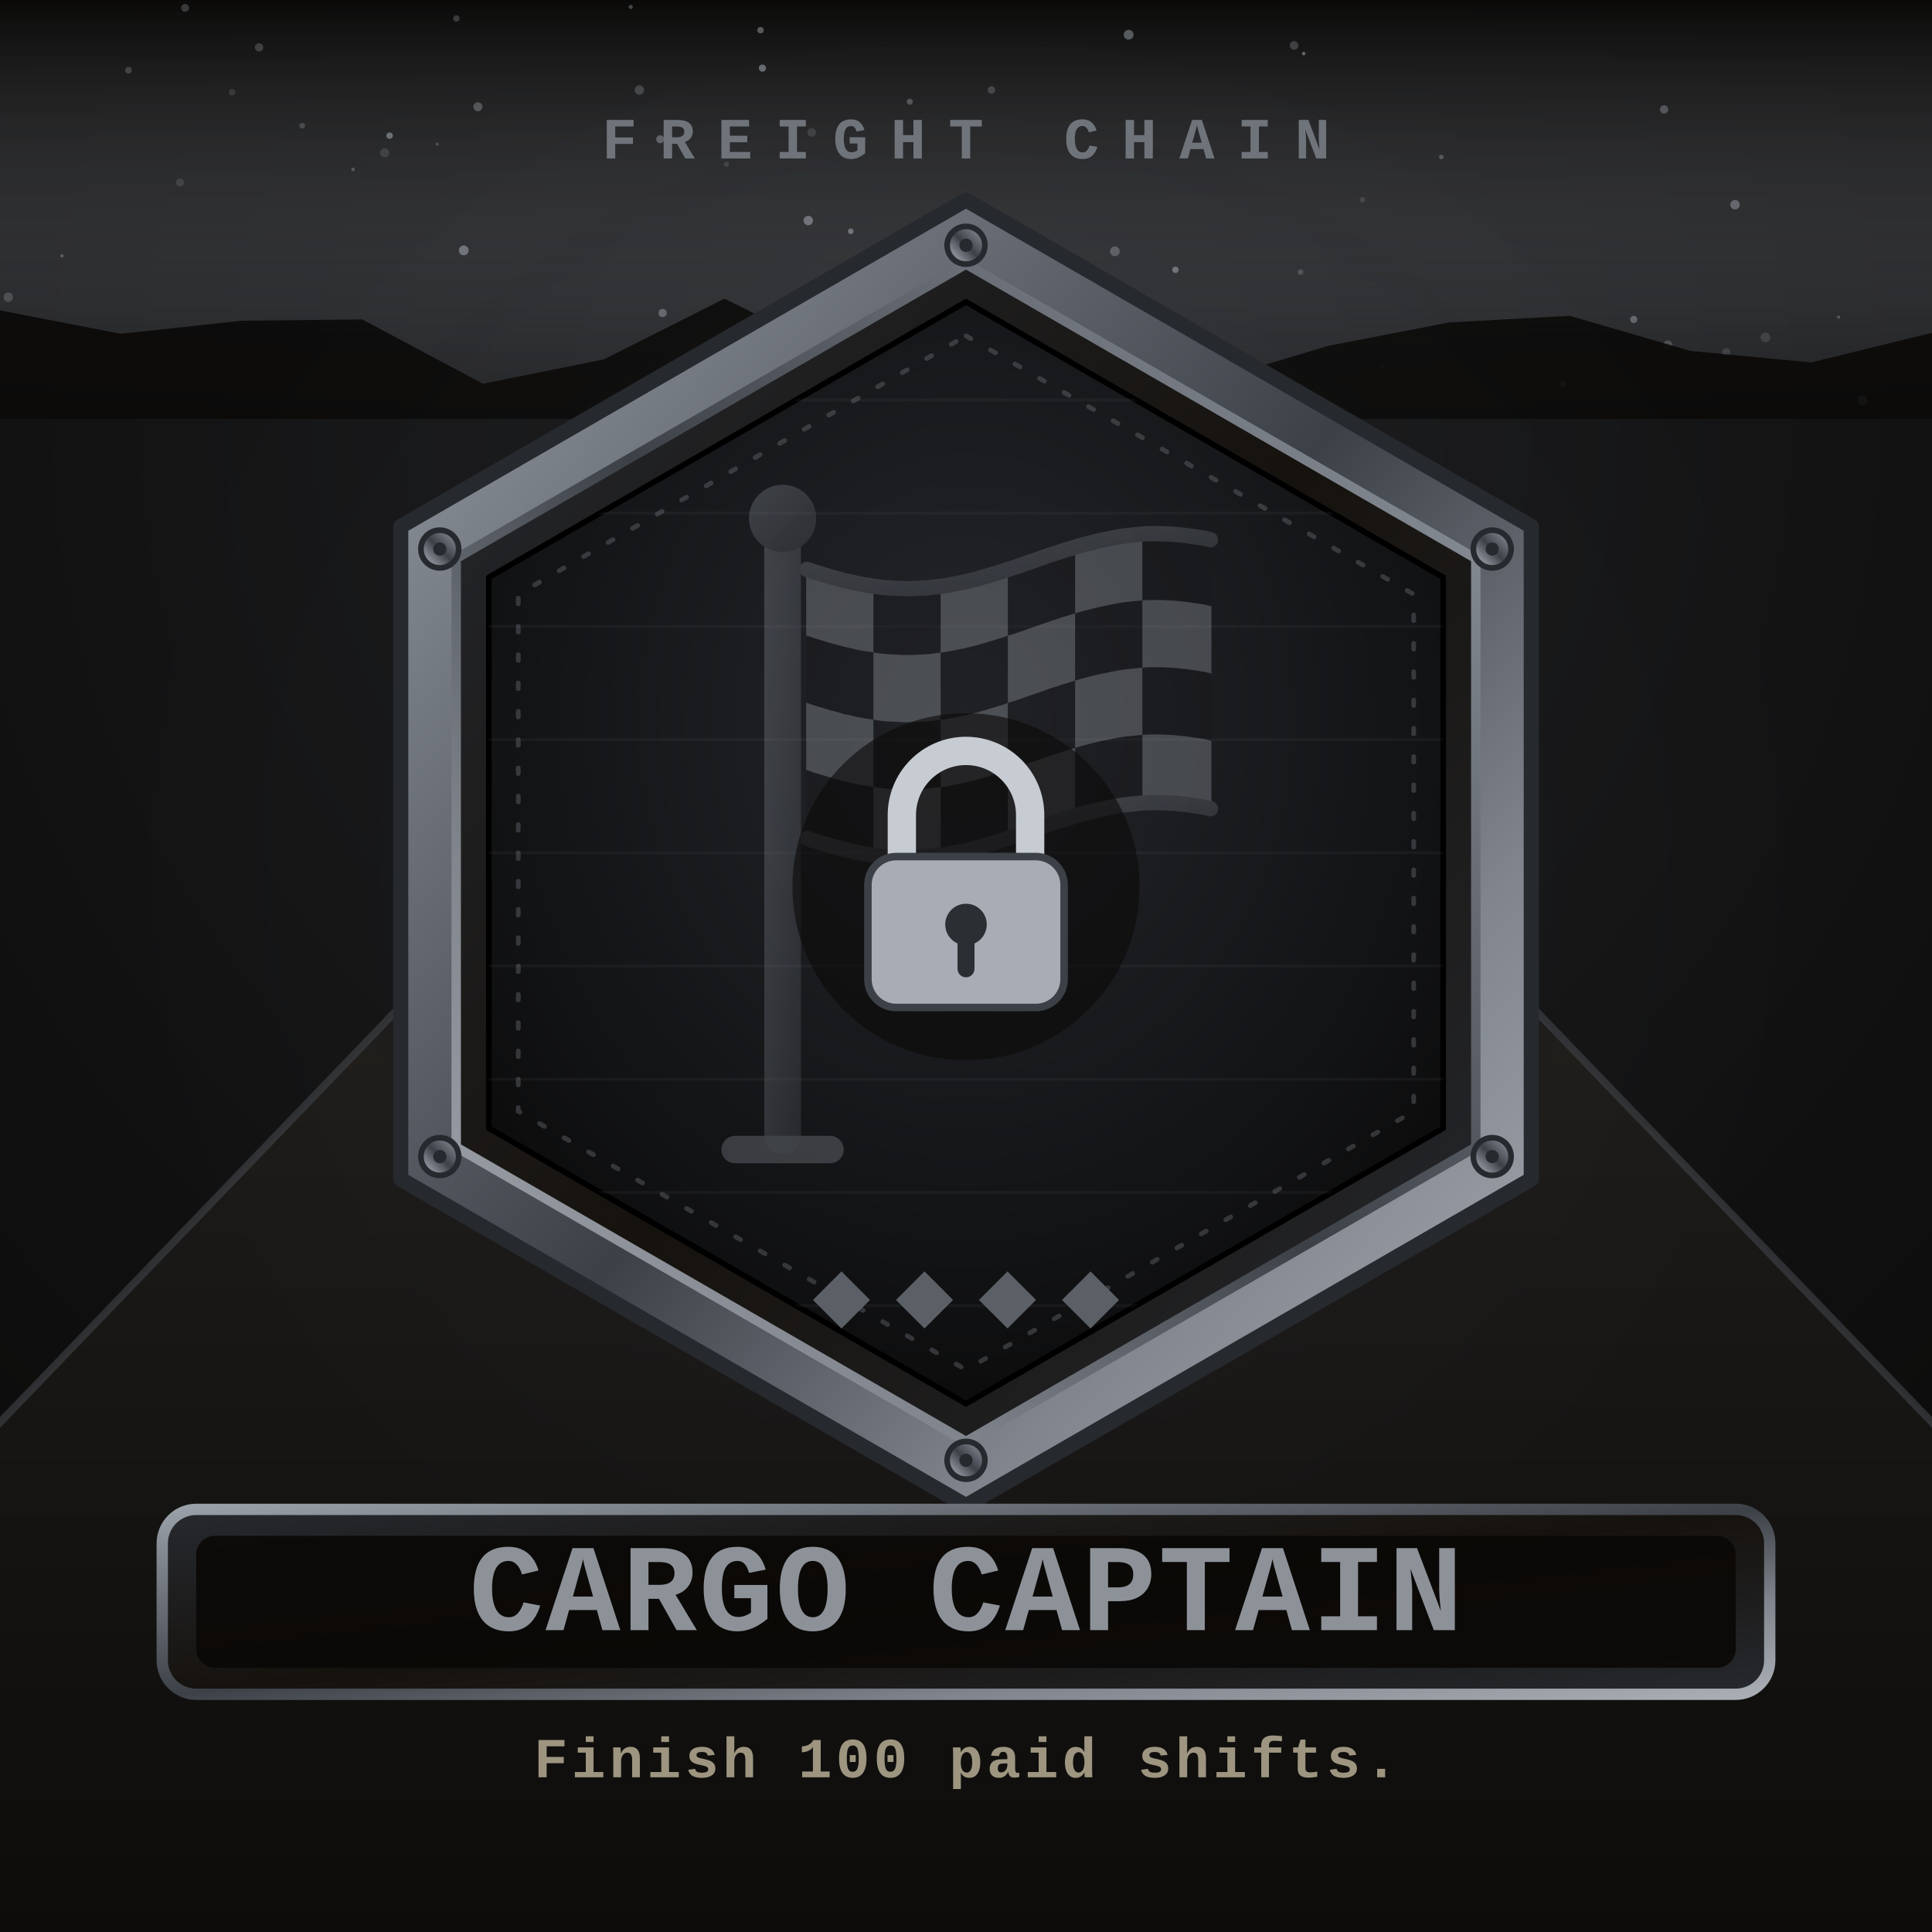
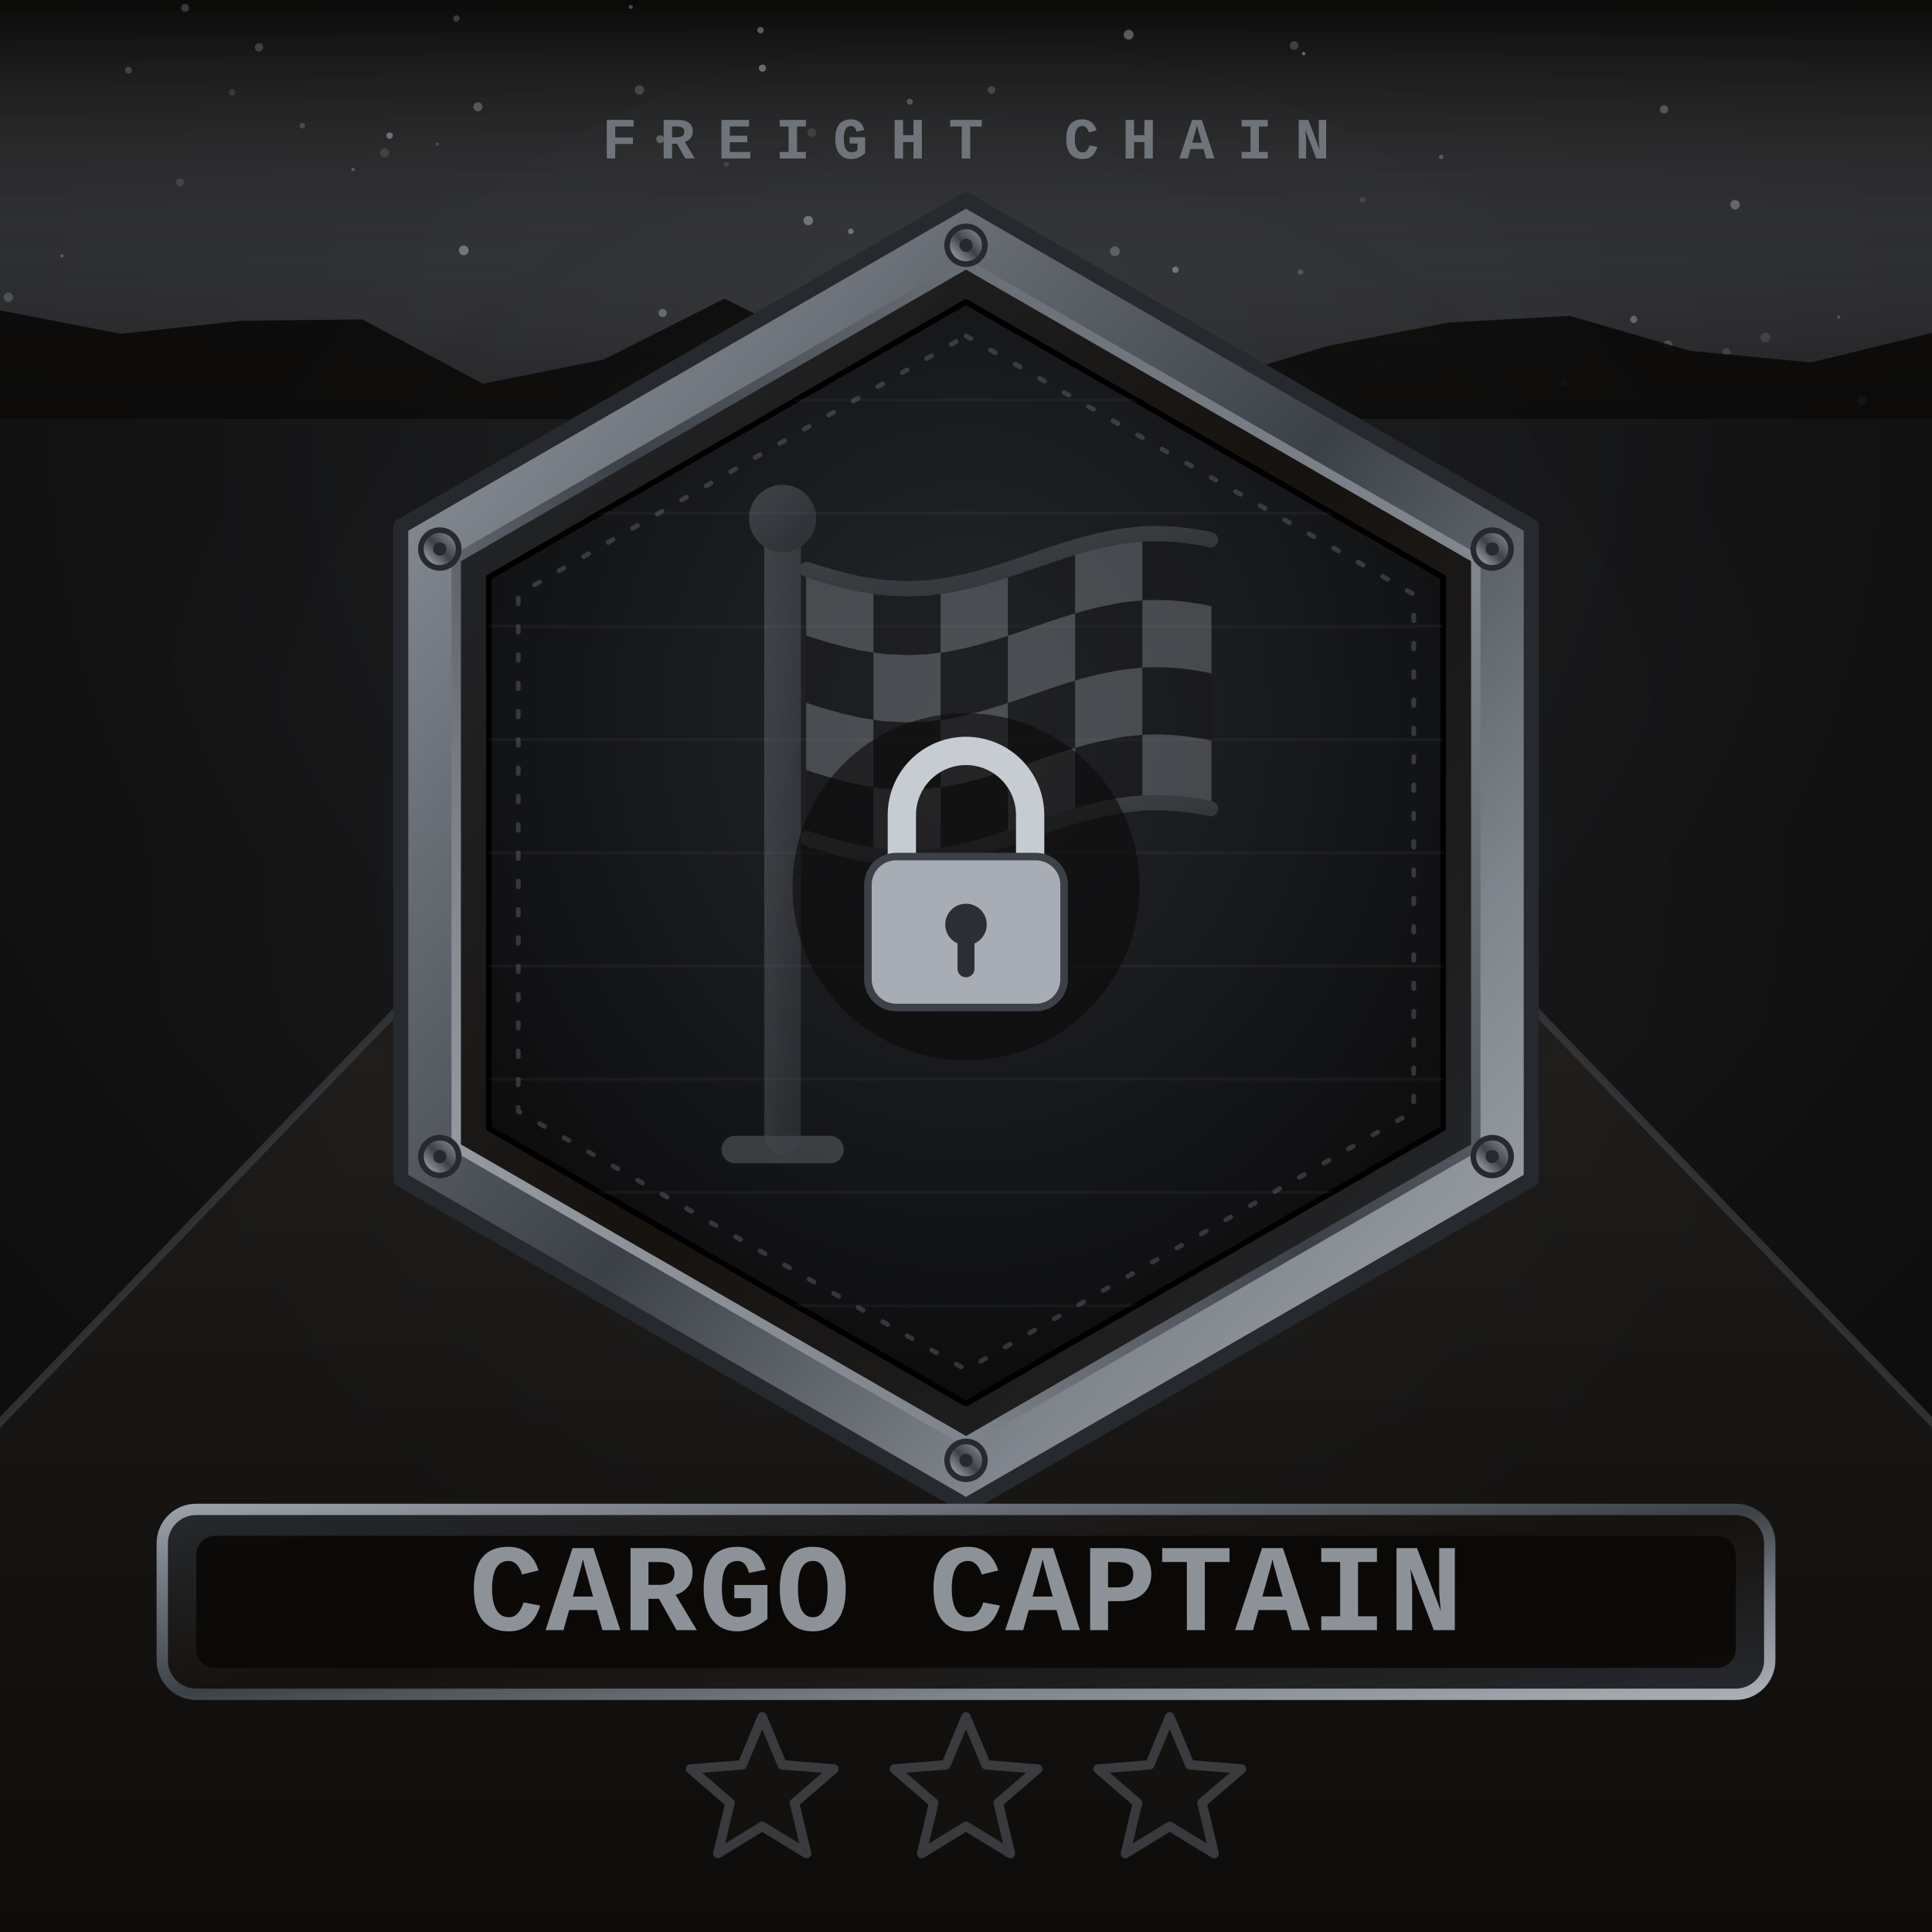
<svg xmlns="http://www.w3.org/2000/svg" width="1024" height="1024" viewBox="0 0 1024 1024" role="img" aria-label="Cargo Captain – Freight Chain achievement (locked)">
  <defs>
    <radialGradient id="bg" cx="50%" cy="22%" r="85%">
      <stop offset="0" stop-color="#1c1d20" />
      <stop offset="1" stop-color="#0b0a09" />
    </radialGradient>
    <linearGradient id="sky" x1="0" y1="0" x2="0" y2="1">
      <stop offset="0" stop-color="#0b0a09" />
      <stop offset="1" stop-color="#7b7f86" stop-opacity="0.1" />
    </linearGradient>
    <linearGradient id="road" x1="0" y1="0" x2="0" y2="1">
      <stop offset="0" stop-color="#2a2724" />
      <stop offset="1" stop-color="#0d0c0b" />
    </linearGradient>
    <linearGradient id="rim" x1="0" y1="0" x2="1" y2="1">
      <stop offset="0%" stop-color="#9aa0a8" />
      <stop offset="25%" stop-color="#6a6f77" />
      <stop offset="50%" stop-color="#3c4047" />
      <stop offset="75%" stop-color="#80858d" />
      <stop offset="100%" stop-color="#a9aeb5" />
    </linearGradient>
    <linearGradient id="rimB" x1="1" y1="0" x2="0" y2="1">
      <stop offset="0%" stop-color="#9aa0a8" />
      <stop offset="25%" stop-color="#6a6f77" />
      <stop offset="50%" stop-color="#3c4047" />
      <stop offset="75%" stop-color="#80858d" />
      <stop offset="100%" stop-color="#a9aeb5" />
    </linearGradient>
    <linearGradient id="bevel" x1="0" y1="0" x2="1" y2="1">
      <stop offset="0" stop-color="#26292e" />
      <stop offset=".5" stop-color="#16120e" />
      <stop offset="1" stop-color="#26292e" />
    </linearGradient>
    <radialGradient id="plate" cx="50%" cy="38%" r="75%">
      <stop offset="0" stop-color="#24262a" />
      <stop offset=".65" stop-color="#121315" />
      <stop offset="1" stop-color="#070605" />
    </radialGradient>
    <radialGradient id="halo" cx="50%" cy="50%" r="50%">
      <stop offset="0" stop-color="#7b7f86" stop-opacity="0.06" />
      <stop offset="1" stop-color="#7b7f86" stop-opacity="0" />
    </radialGradient>
    <linearGradient id="ga" x1="0" y1="0" x2="1" y2="1">
      <stop offset="0" stop-color="#8b9099" />
      <stop offset="1" stop-color="#4c5058" />
    </linearGradient>
    <linearGradient id="sheen" x1="0" y1="0" x2="1" y2="1">
      <stop offset="0" stop-color="#fff" stop-opacity="0" />
      <stop offset=".45" stop-color="#fff" stop-opacity="0" />
      <stop offset=".5" stop-color="#fff" stop-opacity="0" />
      <stop offset=".56" stop-color="#fff" stop-opacity="0" />
      <stop offset="1" stop-color="#fff" stop-opacity="0" />
    </linearGradient>
    <filter id="glow" x="-30%" y="-30%" width="160%" height="160%">
      <feGaussianBlur stdDeviation="9" result="b" />
      <feMerge>
        <feMergeNode in="b" />
        <feMergeNode in="SourceGraphic" />
      </feMerge>
    </filter>
  </defs>
  <rect width="1024" height="1024" fill="url(#bg)" />
  <rect width="1024" height="222" fill="url(#sky)" />
  <circle cx="506.8" cy="179.1" r="1.8" fill="#9aa0a8" opacity="0.2" />
  <circle cx="974.5" cy="168.1" r="0.8" fill="#9aa0a8" opacity="0.4" />
  <circle cx="590.9" cy="133.2" r="2.6" fill="#9aa0a8" opacity="0.4" />
  <circle cx="404.1" cy="36.1" r="1.9" fill="#9aa0a8" opacity="0.6" />
  <circle cx="403.1" cy="16" r="1.7" fill="#9aa0a8" opacity="0.5" />
  <circle cx="598.2" cy="18.4" r="2.6" fill="#9aa0a8" opacity="0.5" />
  <circle cx="123" cy="48.9" r="1.7" fill="#9aa0a8" opacity="0.2" />
  <circle cx="245.8" cy="132.7" r="2.6" fill="#9aa0a8" opacity="0.6" />
  <circle cx="334.3" cy="3.7" r="1.1" fill="#9aa0a8" opacity="0.4" />
  <circle cx="98.1" cy="4.2" r="2.1" fill="#9aa0a8" opacity="0.3" />
  <circle cx="482.2" cy="53.9" r="1.6" fill="#9aa0a8" opacity="0.4" />
  <circle cx="450.9" cy="122.6" r="1.5" fill="#9aa0a8" opacity="0.6" />
  <circle cx="884" cy="182.9" r="2.5" fill="#9aa0a8" opacity="0.3" />
  <circle cx="203.9" cy="81" r="2.4" fill="#9aa0a8" opacity="0.2" />
  <circle cx="430.2" cy="70.2" r="2.3" fill="#9aa0a8" opacity="0.2" />
  <circle cx="160.2" cy="66.6" r="1.5" fill="#9aa0a8" opacity="0.3" />
  <circle cx="689.3" cy="144.2" r="1.5" fill="#9aa0a8" opacity="0.3" />
  <circle cx="349.9" cy="73.8" r="2.1" fill="#9aa0a8" opacity="0.5" />
  <circle cx="987.1" cy="212.3" r="2.6" fill="#9aa0a8" opacity="0.6" />
  <circle cx="865.9" cy="169.3" r="1.9" fill="#9aa0a8" opacity="0.5" />
  <circle cx="32.8" cy="135.6" r="0.9" fill="#9aa0a8" opacity="0.4" />
  <circle cx="338.9" cy="47.7" r="2.5" fill="#9aa0a8" opacity="0.3" />
  <circle cx="187.1" cy="89.8" r="0.9" fill="#9aa0a8" opacity="0.4" />
  <circle cx="828.5" cy="203.2" r="1.7" fill="#9aa0a8" opacity="0.5" />
  <circle cx="722.1" cy="105.9" r="1.5" fill="#9aa0a8" opacity="0.2" />
  <circle cx="253.3" cy="56.6" r="2.4" fill="#9aa0a8" opacity="0.4" />
  <circle cx="733.1" cy="194.1" r="1.1" fill="#9aa0a8" opacity="0.3" />
  <circle cx="137.3" cy="25.1" r="2.2" fill="#9aa0a8" opacity="0.3" />
  <circle cx="882" cy="58" r="2.2" fill="#9aa0a8" opacity="0.4" />
  <circle cx="206.5" cy="71.9" r="1.7" fill="#9aa0a8" opacity="0.6" />
  <circle cx="919.6" cy="108.5" r="2.5" fill="#9aa0a8" opacity="0.5" />
  <circle cx="525.5" cy="47.7" r="2" fill="#9aa0a8" opacity="0.3" />
  <circle cx="935.7" cy="178.8" r="2.6" fill="#9aa0a8" opacity="0.2" />
  <circle cx="685.9" cy="24.1" r="2.3" fill="#9aa0a8" opacity="0.3" />
  <circle cx="95.4" cy="96.7" r="2.1" fill="#9aa0a8" opacity="0.2" />
  <circle cx="385" cy="87.1" r="1.4" fill="#9aa0a8" opacity="0.2" />
  <circle cx="428.4" cy="116.9" r="2.5" fill="#9aa0a8" opacity="0.6" />
  <circle cx="351.2" cy="165.9" r="2.2" fill="#9aa0a8" opacity="0.5" />
  <circle cx="915" cy="186.7" r="2.2" fill="#9aa0a8" opacity="0.2" />
  <circle cx="68.1" cy="37.2" r="1.8" fill="#9aa0a8" opacity="0.3" />
  <circle cx="4.4" cy="157.5" r="2.5" fill="#9aa0a8" opacity="0.3" />
  <circle cx="691" cy="28.4" r="0.9" fill="#9aa0a8" opacity="0.6" />
  <circle cx="763.9" cy="83.2" r="1.2" fill="#9aa0a8" opacity="0.4" />
  <circle cx="623" cy="143" r="1.7" fill="#9aa0a8" opacity="0.6" />
  <circle cx="231.7" cy="76.4" r="0.9" fill="#9aa0a8" opacity="0.3" />
  <circle cx="241.9" cy="9.8" r="1.7" fill="#9aa0a8" opacity="0.3" />
  <path d="M0 222L0 164.5L64 176.9L128 170L192 169.3L256 203.4L320 190.5L384 158.3L448 190.2L512 203.4L576 203.9L640 202.5L704 183.3L768 170.9L832 167.4L896 186L960 192.1L1024 176.4L1024 222Z" fill="#0a0908" opacity=".9" />
  <polygon points="512,222 -260,1024 1284,1024" fill="url(#road)" />
  <line x1="512" y1="222" x2="-260" y2="1024" stroke="#3a3d42" stroke-width="4" opacity=".7" />
  <line x1="512" y1="222" x2="1284" y2="1024" stroke="#3a3d42" stroke-width="4" opacity=".7" />
  <polygon points="510.4,222.9 513.6,222.9 514.1,247 509.9,247" fill="#5b5f66" opacity="0.5" />
  <polygon points="508.8,296.6 515.2,296.6 516.4,349.9 507.6,349.9" fill="#5b5f66" opacity="0.5" />
  <polygon points="505.8,428.4 518.2,428.4 519.8,502.4 504.2,502.4" fill="#5b5f66" opacity="0.5" />
  <polygon points="501.9,603.9 522.1,603.9 524.1,695.3 499.9,695.3" fill="#5b5f66" opacity="0.5" />
  <circle cx="512" cy="452" r="470" fill="url(#halo)" />
  <text x="512" y="84" text-anchor="middle" font-family="ui-monospace,'SF Mono',Menlo,Consolas,'Liberation Mono','DejaVu Sans Mono',monospace" font-size="31" font-weight="700" fill="#6f747b" letter-spacing="12">FREIGHT CHAIN</text>
  <polygon points="512,106 811.6,279 811.6,625 512,798 212.4,625 212.4,279" fill="url(#rim)" stroke="#26292e" stroke-width="8" stroke-linejoin="round" />
  <polygon points="512,140 782.2,296 782.2,608 512,764 241.8,608 241.8,296" fill="url(#bevel)" stroke="url(#rimB)" stroke-width="5" stroke-linejoin="round" />
  <polygon points="512,160 764.9,306 764.9,598 512,744 259.1,598 259.1,306" fill="url(#plate)" stroke="#000" stroke-width="3" stroke-linejoin="round" />
  <g stroke="#7b7f86" stroke-width="1.5" opacity="0.08" clip-path="url(#cl)">
    <line x1="212" y1="212" x2="812" y2="212" />
    <line x1="212" y1="272" x2="812" y2="272" />
    <line x1="212" y1="332" x2="812" y2="332" />
    <line x1="212" y1="392" x2="812" y2="392" />
    <line x1="212" y1="452" x2="812" y2="452" />
    <line x1="212" y1="512" x2="812" y2="512" />
    <line x1="212" y1="572" x2="812" y2="572" />
    <line x1="212" y1="632" x2="812" y2="632" />
    <line x1="212" y1="692" x2="812" y2="692" />
  </g>
  <clipPath id="cl">
    <polygon points="512,160 764.9,306 764.9,598 512,744 259.1,598 259.1,306" />
  </clipPath>
  <polygon points="512,178 749.3,315 749.3,589 512,726 274.7,589 274.7,315" fill="none" stroke="#7b7f86" stroke-width="2.5" stroke-dasharray="3 12" stroke-linecap="round" opacity="0.35" />
  <circle cx="512" cy="130" r="10" fill="url(#rimB)" stroke="#26292e" stroke-width="3" />
  <circle cx="512" cy="130" r="3.5" fill="#26292e" />
  <circle cx="790.9" cy="291" r="10" fill="url(#rimB)" stroke="#26292e" stroke-width="3" />
  <circle cx="790.9" cy="291" r="3.5" fill="#26292e" />
  <circle cx="790.9" cy="613" r="10" fill="url(#rimB)" stroke="#26292e" stroke-width="3" />
  <circle cx="790.9" cy="613" r="3.5" fill="#26292e" />
  <circle cx="512" cy="774" r="10" fill="url(#rimB)" stroke="#26292e" stroke-width="3" />
  <circle cx="512" cy="774" r="3.5" fill="#26292e" />
  <circle cx="233.1" cy="613" r="10" fill="url(#rimB)" stroke="#26292e" stroke-width="3" />
  <circle cx="233.1" cy="613" r="3.5" fill="#26292e" />
  <circle cx="233.1" cy="291" r="10" fill="url(#rimB)" stroke="#26292e" stroke-width="3" />
  <circle cx="233.1" cy="291" r="3.5" fill="#26292e" />
  <g transform="translate(512 440) scale(1.62)" opacity=".34">
    <g>
      <polygon points="-52,-85.3 -50,-84.6 -48,-84 -46,-83.4 -44,-82.8 -42,-82.3 -40,-81.7 -38,-81.3 -36,-80.8 -34,-80.4 -32,-80.1 -30,-79.8 -30,-57.8 -32,-58.1 -34,-58.4 -36,-58.8 -38,-59.3 -40,-59.7 -42,-60.3 -44,-60.8 -46,-61.4 -48,-62 -50,-62.6 -52,-63.3" fill="#9aa0a8" stroke="#9aa0a8" stroke-width=".6" />
      <polygon points="-52,-63.3 -50,-62.6 -48,-62 -46,-61.4 -44,-60.8 -42,-60.3 -40,-59.7 -38,-59.3 -36,-58.8 -34,-58.4 -32,-58.1 -30,-57.8 -30,-35.8 -32,-36.1 -34,-36.4 -36,-36.8 -38,-37.3 -40,-37.7 -42,-38.3 -44,-38.8 -46,-39.4 -48,-40 -50,-40.6 -52,-41.3" fill="#17181a" stroke="#17181a" stroke-width=".6" />
      <polygon points="-52,-41.3 -50,-40.6 -48,-40 -46,-39.4 -44,-38.8 -42,-38.3 -40,-37.7 -38,-37.3 -36,-36.8 -34,-36.4 -32,-36.1 -30,-35.8 -30,-13.8 -32,-14.1 -34,-14.4 -36,-14.8 -38,-15.3 -40,-15.7 -42,-16.3 -44,-16.8 -46,-17.4 -48,-18 -50,-18.6 -52,-19.3" fill="#9aa0a8" stroke="#9aa0a8" stroke-width=".6" />
      <polygon points="-52,-19.3 -50,-18.6 -48,-18 -46,-17.4 -44,-16.8 -42,-16.3 -40,-15.7 -38,-15.3 -36,-14.8 -34,-14.4 -32,-14.1 -30,-13.8 -30,8.2 -32,7.9 -34,7.6 -36,7.2 -38,6.7 -40,6.3 -42,5.7 -44,5.2 -46,4.6 -48,4 -50,3.4 -52,2.7" fill="#17181a" stroke="#17181a" stroke-width=".6" />
      <polygon points="-30,-79.8 -28,-79.5 -26,-79.3 -24,-79.2 -22,-79.1 -20,-79 -18,-79 -16,-79.1 -14,-79.2 -12,-79.3 -10,-79.6 -8,-79.8 -8,-57.8 -10,-57.6 -12,-57.3 -14,-57.2 -16,-57.1 -18,-57 -20,-57 -22,-57.1 -24,-57.2 -26,-57.3 -28,-57.5 -30,-57.8" fill="#17181a" stroke="#17181a" stroke-width=".6" />
      <polygon points="-30,-57.8 -28,-57.5 -26,-57.3 -24,-57.2 -22,-57.1 -20,-57 -18,-57 -16,-57.1 -14,-57.2 -12,-57.3 -10,-57.6 -8,-57.8 -8,-35.8 -10,-35.6 -12,-35.3 -14,-35.2 -16,-35.1 -18,-35 -20,-35 -22,-35.1 -24,-35.2 -26,-35.3 -28,-35.5 -30,-35.8" fill="#9aa0a8" stroke="#9aa0a8" stroke-width=".6" />
      <polygon points="-30,-35.8 -28,-35.5 -26,-35.3 -24,-35.2 -22,-35.1 -20,-35 -18,-35 -16,-35.1 -14,-35.2 -12,-35.3 -10,-35.6 -8,-35.8 -8,-13.8 -10,-13.6 -12,-13.3 -14,-13.2 -16,-13.1 -18,-13 -20,-13 -22,-13.1 -24,-13.2 -26,-13.3 -28,-13.5 -30,-13.8" fill="#17181a" stroke="#17181a" stroke-width=".6" />
      <polygon points="-30,-13.8 -28,-13.5 -26,-13.3 -24,-13.2 -22,-13.1 -20,-13 -18,-13 -16,-13.1 -14,-13.2 -12,-13.3 -10,-13.6 -8,-13.8 -8,8.2 -10,8.4 -12,8.7 -14,8.8 -16,8.9 -18,9 -20,9 -22,8.9 -24,8.8 -26,8.7 -28,8.5 -30,8.2" fill="#9aa0a8" stroke="#9aa0a8" stroke-width=".6" />
      <polygon points="-8,-79.8 -6,-80.1 -4,-80.5 -2,-80.9 0,-81.3 2,-81.8 4,-82.3 6,-82.9 8,-83.5 10,-84.1 12,-84.7 14,-85.4 14,-63.4 12,-62.7 10,-62.1 8,-61.5 6,-60.9 4,-60.3 2,-59.8 0,-59.3 -2,-58.9 -4,-58.5 -6,-58.1 -8,-57.8" fill="#9aa0a8" stroke="#9aa0a8" stroke-width=".6" />
      <polygon points="-8,-57.8 -6,-58.1 -4,-58.5 -2,-58.9 0,-59.3 2,-59.8 4,-60.3 6,-60.9 8,-61.5 10,-62.1 12,-62.7 14,-63.4 14,-41.4 12,-40.7 10,-40.1 8,-39.5 6,-38.9 4,-38.3 2,-37.8 0,-37.3 -2,-36.9 -4,-36.5 -6,-36.1 -8,-35.8" fill="#17181a" stroke="#17181a" stroke-width=".6" />
      <polygon points="-8,-35.8 -6,-36.1 -4,-36.5 -2,-36.9 0,-37.3 2,-37.8 4,-38.3 6,-38.9 8,-39.5 10,-40.1 12,-40.7 14,-41.4 14,-19.4 12,-18.7 10,-18.1 8,-17.5 6,-16.9 4,-16.3 2,-15.8 0,-15.3 -2,-14.9 -4,-14.5 -6,-14.1 -8,-13.8" fill="#9aa0a8" stroke="#9aa0a8" stroke-width=".6" />
      <polygon points="-8,-13.8 -6,-14.1 -4,-14.5 -2,-14.9 0,-15.3 2,-15.8 4,-16.3 6,-16.9 8,-17.5 10,-18.1 12,-18.7 14,-19.4 14,2.6 12,3.3 10,3.9 8,4.5 6,5.1 4,5.7 2,6.2 0,6.7 -2,7.1 -4,7.5 -6,7.9 -8,8.2" fill="#17181a" stroke="#17181a" stroke-width=".6" />
      <polygon points="14,-85.4 16,-86 18,-86.7 20,-87.4 22,-88.1 24,-88.8 26,-89.5 28,-90.2 30,-90.8 32,-91.5 34,-92.1 36,-92.7 36,-70.7 34,-70.1 32,-69.5 30,-68.8 28,-68.2 26,-67.5 24,-66.8 22,-66.1 20,-65.4 18,-64.7 16,-64 14,-63.4" fill="#17181a" stroke="#17181a" stroke-width=".6" />
      <polygon points="14,-63.4 16,-64 18,-64.7 20,-65.4 22,-66.1 24,-66.8 26,-67.5 28,-68.2 30,-68.8 32,-69.5 34,-70.1 36,-70.7 36,-48.7 34,-48.1 32,-47.5 30,-46.8 28,-46.2 26,-45.5 24,-44.8 22,-44.1 20,-43.4 18,-42.7 16,-42 14,-41.4" fill="#9aa0a8" stroke="#9aa0a8" stroke-width=".6" />
      <polygon points="14,-41.4 16,-42 18,-42.7 20,-43.4 22,-44.1 24,-44.8 26,-45.5 28,-46.2 30,-46.8 32,-47.5 34,-48.1 36,-48.7 36,-26.7 34,-26.1 32,-25.5 30,-24.8 28,-24.2 26,-23.5 24,-22.8 22,-22.1 20,-21.4 18,-20.7 16,-20 14,-19.4" fill="#17181a" stroke="#17181a" stroke-width=".6" />
      <polygon points="14,-19.4 16,-20 18,-20.7 20,-21.4 22,-22.1 24,-22.8 26,-23.5 28,-24.2 30,-24.8 32,-25.5 34,-26.1 36,-26.7 36,-4.7 34,-4.1 32,-3.5 30,-2.8 28,-2.2 26,-1.5 24,-0.8 22,-0.1 20,0.6 18,1.3 16,2 14,2.6" fill="#9aa0a8" stroke="#9aa0a8" stroke-width=".6" />
      <polygon points="36,-92.7 38,-93.3 40,-93.8 42,-94.3 44,-94.8 46,-95.2 48,-95.6 50,-96 52,-96.3 54,-96.5 56,-96.7 58,-96.9 58,-74.9 56,-74.7 54,-74.5 52,-74.3 50,-74 48,-73.6 46,-73.2 44,-72.8 42,-72.3 40,-71.8 38,-71.3 36,-70.7" fill="#9aa0a8" stroke="#9aa0a8" stroke-width=".6" />
      <polygon points="36,-70.7 38,-71.3 40,-71.8 42,-72.3 44,-72.8 46,-73.2 48,-73.6 50,-74 52,-74.3 54,-74.5 56,-74.7 58,-74.9 58,-52.9 56,-52.7 54,-52.5 52,-52.3 50,-52 48,-51.6 46,-51.2 44,-50.8 42,-50.3 40,-49.8 38,-49.3 36,-48.7" fill="#17181a" stroke="#17181a" stroke-width=".6" />
      <polygon points="36,-48.7 38,-49.3 40,-49.8 42,-50.3 44,-50.8 46,-51.2 48,-51.6 50,-52 52,-52.3 54,-52.5 56,-52.7 58,-52.9 58,-30.9 56,-30.7 54,-30.5 52,-30.3 50,-30 48,-29.6 46,-29.2 44,-28.8 42,-28.3 40,-27.8 38,-27.3 36,-26.7" fill="#9aa0a8" stroke="#9aa0a8" stroke-width=".6" />
      <polygon points="36,-26.7 38,-27.3 40,-27.8 42,-28.3 44,-28.8 46,-29.2 48,-29.6 50,-30 52,-30.3 54,-30.5 56,-30.7 58,-30.9 58,-8.9 56,-8.7 54,-8.5 52,-8.3 50,-8 48,-7.6 46,-7.2 44,-6.8 42,-6.3 40,-5.8 38,-5.3 36,-4.7" fill="#17181a" stroke="#17181a" stroke-width=".6" />
      <polygon points="58,-96.9 60,-97 62,-97 64,-97 66,-96.9 68,-96.8 70,-96.6 72,-96.4 74,-96.1 76,-95.8 78,-95.5 80,-95 80,-73 78,-73.5 76,-73.8 74,-74.1 72,-74.4 70,-74.6 68,-74.8 66,-74.9 64,-75 62,-75 60,-75 58,-74.9" fill="#17181a" stroke="#17181a" stroke-width=".6" />
      <polygon points="58,-74.9 60,-75 62,-75 64,-75 66,-74.9 68,-74.8 70,-74.6 72,-74.4 74,-74.1 76,-73.8 78,-73.5 80,-73 80,-51 78,-51.5 76,-51.8 74,-52.1 72,-52.4 70,-52.6 68,-52.8 66,-52.9 64,-53 62,-53 60,-53 58,-52.9" fill="#9aa0a8" stroke="#9aa0a8" stroke-width=".6" />
      <polygon points="58,-52.9 60,-53 62,-53 64,-53 66,-52.9 68,-52.8 70,-52.6 72,-52.4 74,-52.1 76,-51.8 78,-51.5 80,-51 80,-29 78,-29.5 76,-29.8 74,-30.1 72,-30.4 70,-30.6 68,-30.8 66,-30.9 64,-31 62,-31 60,-31 58,-30.9" fill="#17181a" stroke="#17181a" stroke-width=".6" />
      <polygon points="58,-30.9 60,-31 62,-31 64,-31 66,-30.9 68,-30.8 70,-30.6 72,-30.4 74,-30.1 76,-29.8 78,-29.5 80,-29 80,-7 78,-7.5 76,-7.8 74,-8.1 72,-8.4 70,-8.6 68,-8.8 66,-8.9 64,-9 62,-9 60,-9 58,-8.9" fill="#9aa0a8" stroke="#9aa0a8" stroke-width=".6" />
      <polyline points="-52,-85.3 -50,-84.6 -48,-84 -46,-83.4 -44,-82.8 -42,-82.3 -40,-81.7 -38,-81.3 -36,-80.8 -34,-80.4 -32,-80.1 -30,-79.8 -28,-79.5 -26,-79.3 -24,-79.2 -22,-79.1 -20,-79 -18,-79 -16,-79.1 -14,-79.2 -12,-79.3 -10,-79.6 -8,-79.8 -6,-80.1 -4,-80.5 -2,-80.9 0,-81.3 2,-81.8 4,-82.3 6,-82.9 8,-83.5 10,-84.1 12,-84.7 14,-85.4 16,-86 18,-86.7 20,-87.4 22,-88.1 24,-88.8 26,-89.5 28,-90.2 30,-90.8 32,-91.5 34,-92.1 36,-92.7 38,-93.3 40,-93.8 42,-94.3 44,-94.8 46,-95.2 48,-95.6 50,-96 52,-96.3 54,-96.5 56,-96.7 58,-96.9 60,-97 62,-97 64,-97 66,-96.9 68,-96.8 70,-96.6 72,-96.4 74,-96.1 76,-95.8 78,-95.5 80,-95" fill="none" stroke="url(#ga)" stroke-width="5" stroke-linecap="round" stroke-linejoin="round" />
      <polyline points="-52,2.7 -50,3.4 -48,4 -46,4.6 -44,5.2 -42,5.7 -40,6.3 -38,6.7 -36,7.2 -34,7.6 -32,7.9 -30,8.2 -28,8.5 -26,8.7 -24,8.8 -22,8.9 -20,9 -18,9 -16,8.9 -14,8.8 -12,8.7 -10,8.4 -8,8.2 -6,7.9 -4,7.5 -2,7.1 0,6.7 2,6.2 4,5.7 6,5.1 8,4.5 10,3.9 12,3.3 14,2.6 16,2 18,1.3 20,0.6 22,-0.1 24,-0.8 26,-1.5 28,-2.2 30,-2.8 32,-3.5 34,-4.1 36,-4.7 38,-5.3 40,-5.8 42,-6.3 44,-6.8 46,-7.2 48,-7.6 50,-8 52,-8.3 54,-8.5 56,-8.7 58,-8.9 60,-9 62,-9 64,-9 66,-8.9 68,-8.8 70,-8.6 72,-8.4 74,-8.1 76,-7.8 78,-7.5 80,-7" fill="none" stroke="url(#ga)" stroke-width="5" stroke-linecap="round" stroke-linejoin="round" />
      <rect x="-66" y="-100" width="12" height="206" rx="6" fill="url(#ga)" />
      <circle cx="-60" cy="-102" r="11" fill="url(#ga)" />
      <rect x="-80" y="100" width="40" height="9" rx="4.5" fill="#9aa0a8" opacity=".85" />
    </g>
  </g>
  <g transform="translate(512 470)">
    <circle r="92" fill="#0b0a09" opacity=".62" />
    <path d="M-34 -14V-38A34 34 0 0 1 34 -38V-14" fill="none" stroke="#c7ccd3" stroke-width="15" stroke-linecap="round" />
    <rect x="-52" y="-16" width="104" height="80" rx="15" fill="#a8adb5" />
    <rect x="-52" y="-16" width="104" height="80" rx="15" fill="none" stroke="#3c4047" stroke-width="4" />
    <circle cy="20" r="11" fill="#2b2e33" />
    <rect x="-4.5" y="26" width="9" height="22" rx="4.5" fill="#2b2e33" />
  </g>
-   <polygon points="446,676 459,689 446,702 433,689" fill="#5b5f66" stroke="#5b5f66" stroke-width="3" opacity="1" />
-   <polygon points="490,676 503,689 490,702 477,689" fill="#5b5f66" stroke="#5b5f66" stroke-width="3" opacity="1" />
-   <polygon points="534,676 547,689 534,702 521,689" fill="#5b5f66" stroke="#5b5f66" stroke-width="3" opacity="1" />
-   <polygon points="578,676 591,689 578,702 565,689" fill="#5b5f66" stroke="#5b5f66" stroke-width="3" opacity="1" />
  <polygon points="512,106 811.6,279 811.6,625 512,798 212.4,625 212.4,279" fill="url(#sheen)" stroke="none" />
  <rect x="86" y="800" width="852" height="98" rx="18" fill="url(#bevel)" stroke="url(#rim)" stroke-width="6" />
  <rect x="104" y="814" width="816" height="70" rx="10" fill="#0a0806" opacity=".9" />
  <text x="512" y="864" text-anchor="middle" font-family="ui-monospace,'SF Mono',Menlo,Consolas,'Liberation Mono','DejaVu Sans Mono',monospace" font-size="66" font-weight="800" fill="#8d9299" letter-spacing="1">CARGO CAPTAIN</text>
-   <text x="512" y="942" text-anchor="middle" font-family="ui-monospace,'SF Mono',Menlo,Consolas,'Liberation Mono','DejaVu Sans Mono',monospace" font-size="30" font-weight="700" fill="#9d957f" letter-spacing="2">
-     <tspan x="512" dy="0">Finish 100 paid shifts.</tspan>
-   </text>
+   <polygon points="404,910 414.6,935.4 442,937.6 421.1,955.6 427.5,982.4 404,968 380.5,982.4 386.9,955.6 366,937.6 393.4,935.4" fill="#5b5f66" fill-opacity=".08" stroke="#5b5f66" stroke-width="5" stroke-linejoin="round" stroke-dasharray="0" stroke-linecap="round" opacity="0.55" />
+   <polygon points="512,910 522.6,935.4 550,937.6 529.1,955.6 535.5,982.4 512,968 488.5,982.4 494.9,955.6 474,937.6 501.4,935.4" fill="#5b5f66" fill-opacity=".08" stroke="#5b5f66" stroke-width="5" stroke-linejoin="round" stroke-dasharray="0" stroke-linecap="round" opacity="0.55" />
+   <polygon points="620,910 630.6,935.4 658,937.6 637.1,955.6 643.5,982.4 620,968 596.5,982.4 602.9,955.6 582,937.6 609.4,935.4" fill="#5b5f66" fill-opacity=".08" stroke="#5b5f66" stroke-width="5" stroke-linejoin="round" stroke-dasharray="0" stroke-linecap="round" opacity="0.55" />
</svg>
